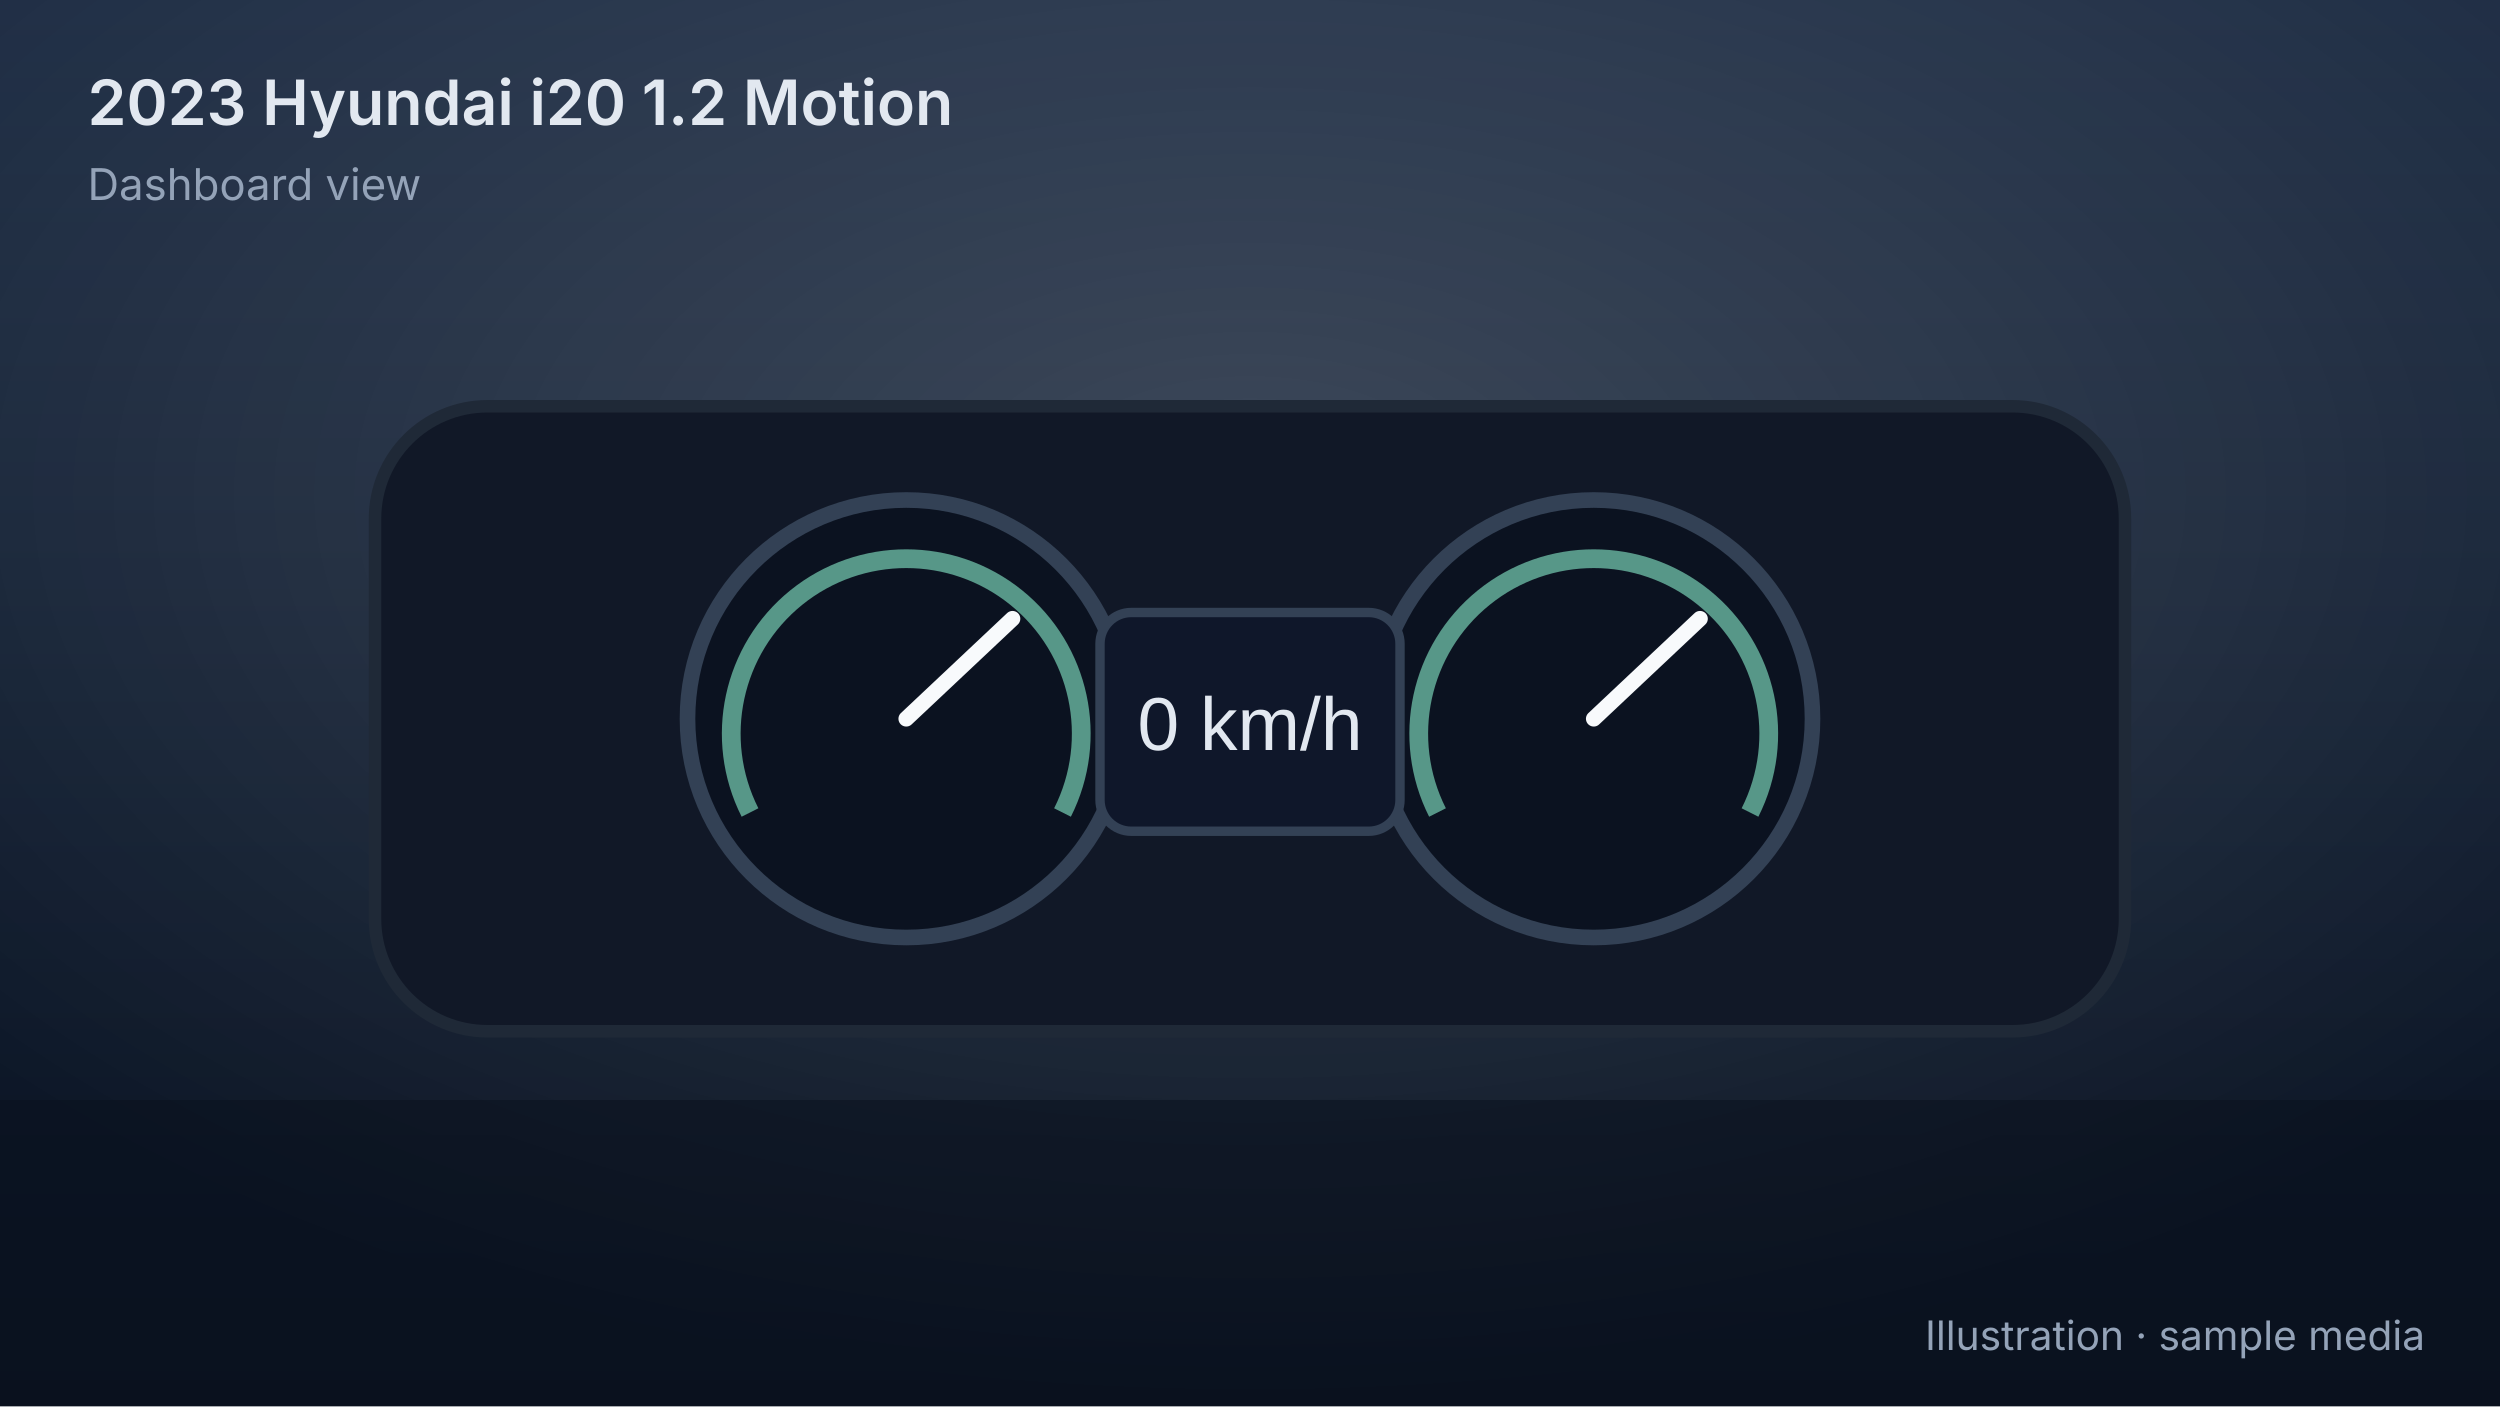
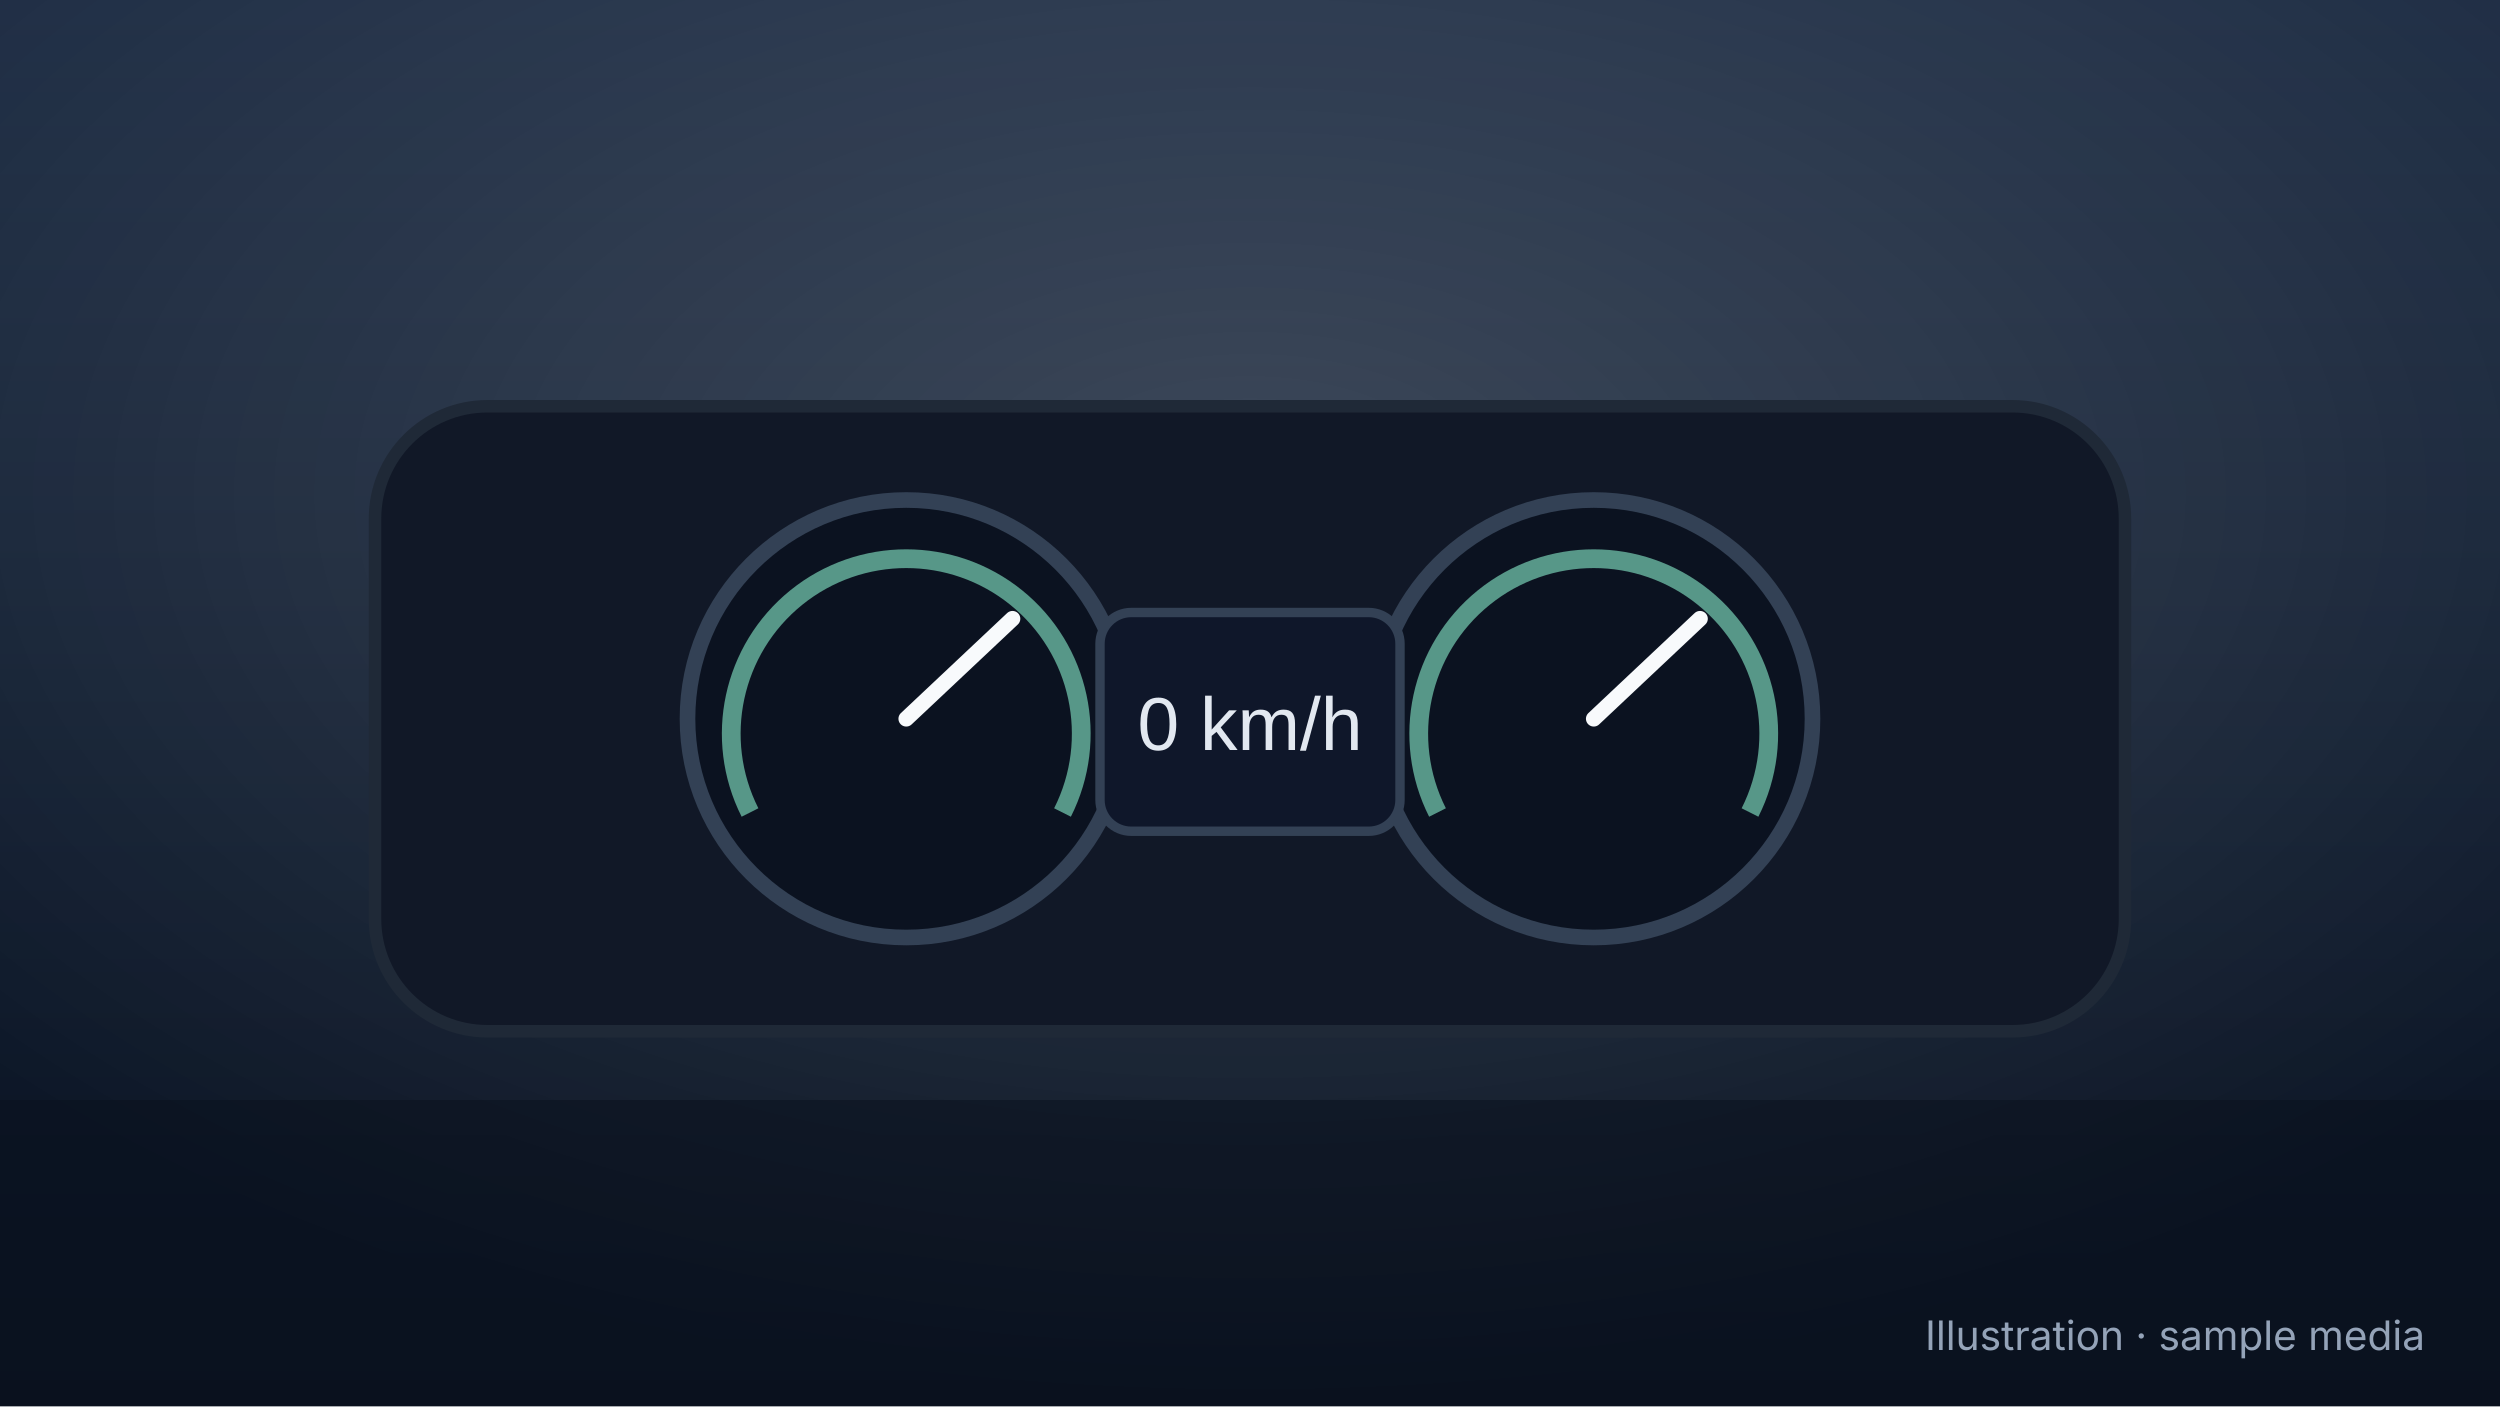
<svg xmlns="http://www.w3.org/2000/svg" viewBox="0 0 800 450" role="img" aria-label="2023 Hyundai i20 1.2 Motion (dashboard, illustration)">
  <defs>
    <linearGradient id="bg" x1="0" y1="0" x2="0" y2="1">
      <stop offset="0" stop-color="#1e2d44" />
      <stop offset="0.62" stop-color="#0f1b2d" />
      <stop offset="1" stop-color="#0a1220" />
    </linearGradient>
    <radialGradient id="spot" cx="0.5" cy="0.35" r="0.65">
      <stop offset="0" stop-color="#ffffff" stop-opacity="0.16" />
      <stop offset="1" stop-color="#ffffff" stop-opacity="0" />
    </radialGradient>
    <linearGradient id="glass" x1="0" y1="0" x2="1" y2="1">
      <stop offset="0" stop-color="#9fc3e0" />
      <stop offset="1" stop-color="#2b4a6b" />
    </linearGradient>
  </defs>
  <rect width="800" height="450" fill="url(#bg)" />
  <rect width="800" height="450" fill="url(#spot)" />
  <rect y="352" width="800" height="98" fill="#09111d" opacity="0.55" />
  <rect x="120" y="130" width="560" height="200" rx="36" fill="#111827" stroke="#1f2937" stroke-width="4" />
  <circle cx="290" cy="230" r="70" fill="#0b1220" stroke="#334155" stroke-width="5" />
  <path d="M240 260 A56 56 0 1 1 340 260" fill="none" stroke="#579788" stroke-width="6" />
  <line x1="290" y1="230" x2="324" y2="198" stroke="#f8fafc" stroke-width="5" stroke-linecap="round" />
  <circle cx="510" cy="230" r="70" fill="#0b1220" stroke="#334155" stroke-width="5" />
  <path d="M460 260 A56 56 0 1 1 560 260" fill="none" stroke="#579788" stroke-width="6" />
  <line x1="510" y1="230" x2="544" y2="198" stroke="#f8fafc" stroke-width="5" stroke-linecap="round" />
  <rect x="352" y="196" width="96" height="70" rx="10" fill="#0f172a" stroke="#334155" stroke-width="3" />
  <text x="400" y="240" text-anchor="middle" font-family="Arial" font-size="24" fill="#e2e8f0">0 km/h</text>
-   <text x="28" y="40" fill="#e2e8f0" font-family="Inter, Segoe UI, Arial, sans-serif" font-size="20" font-weight="600">2023 Hyundai i20 1.2 Motion</text>
-   <text x="28" y="64" fill="#94a3b8" font-family="Inter, Segoe UI, Arial, sans-serif" font-size="14">Dashboard view</text>
  <text x="776" y="432" text-anchor="end" fill="#94a3b8" font-family="Inter, Segoe UI, Arial, sans-serif" font-size="13">Illustration · sample media</text>
</svg>
